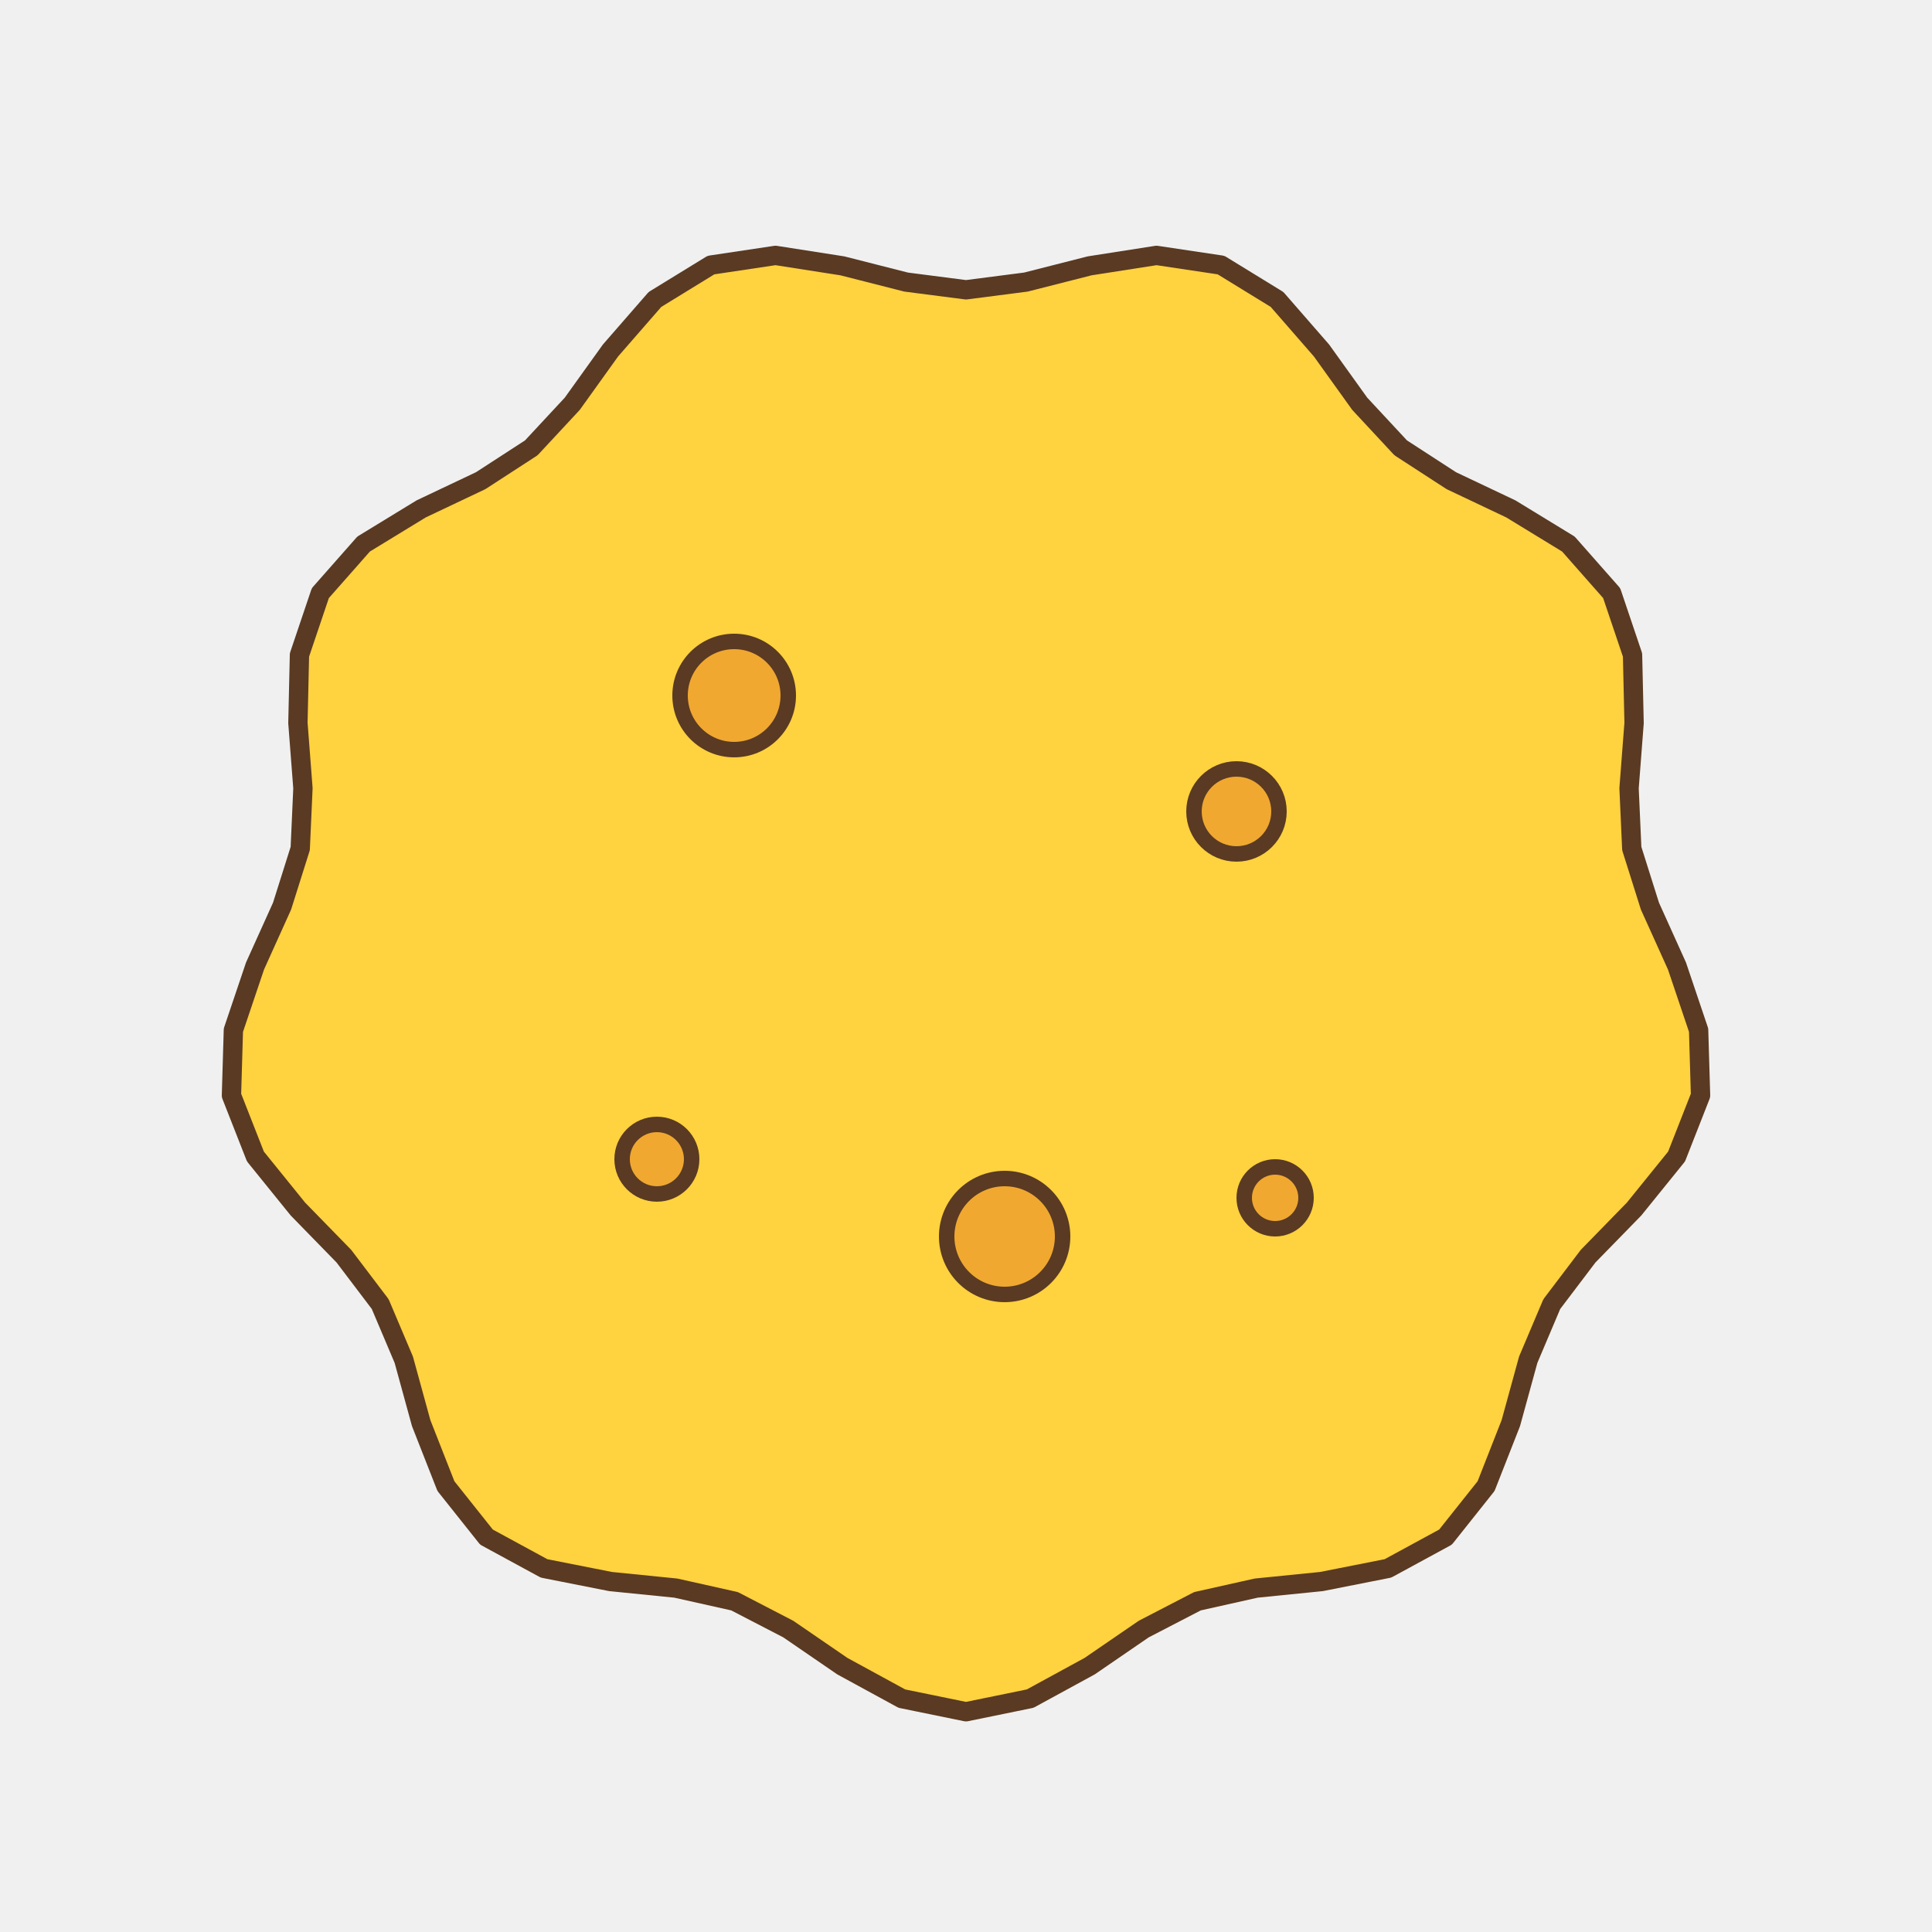
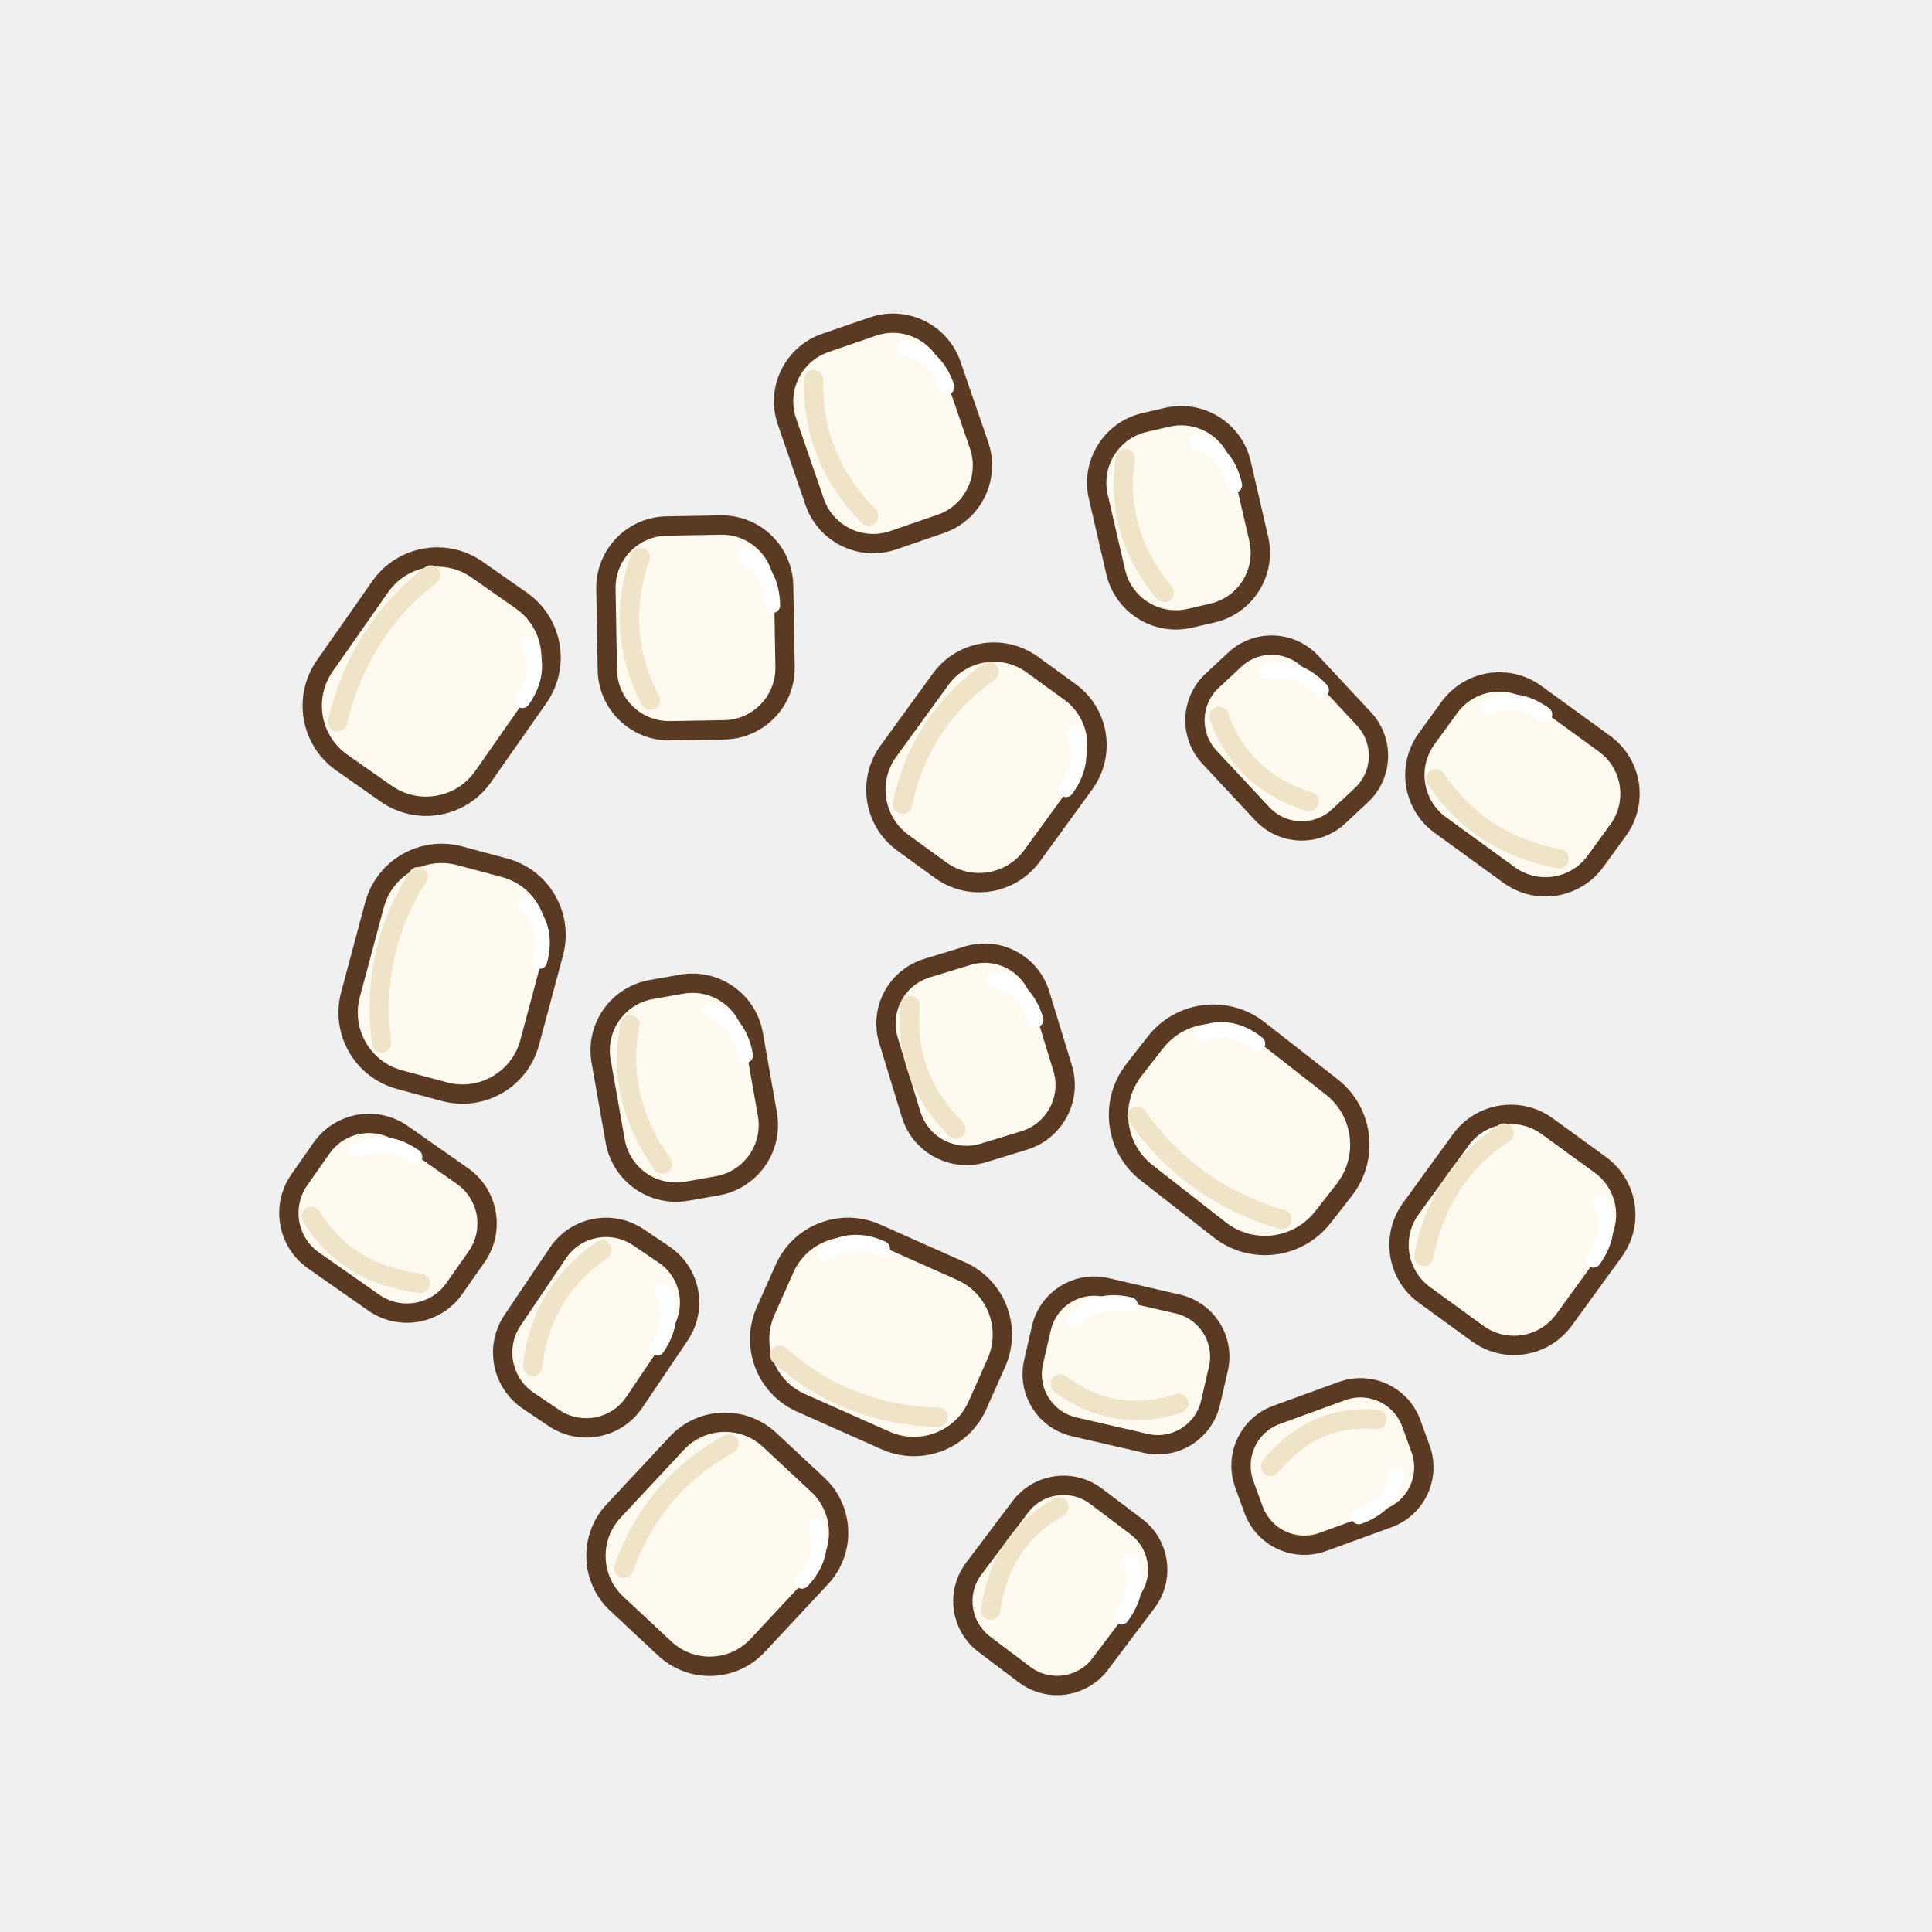
<svg xmlns="http://www.w3.org/2000/svg" width="500" height="500" viewBox="0 0 500 500">
-   <g stroke="#5a3a22" stroke-width="6" stroke-linejoin="round" stroke-linecap="round">
-     <path d="M434.0 250.0L439.6 266.6L440.1 283.5L433.9 299.3L422.9 312.9L411.0 325.1L401.6 337.5L395.5 351.9L391.0 368.3L384.6 384.6L374.1 397.8L359.2 405.9L342.0 409.3L325.1 411.0L309.9 414.4L296.0 421.6L282.0 431.2L266.6 439.6L250.0 443.0L233.4 439.6L218.0 431.2L204.0 421.6L190.1 414.4L174.9 411.0L158.0 409.3L140.8 405.9L125.9 397.8L115.4 384.6L109.0 368.3L104.5 351.9L98.4 337.5L89.0 325.1L77.1 312.9L66.1 299.3L59.9 283.5L60.4 266.6L66.0 250.0L73.0 234.5L77.7 219.6L78.4 204.0L77.1 187.1L77.5 169.5L82.9 153.5L94.1 140.8L109.0 131.7L124.4 124.4L137.5 115.9L148.1 104.5L158.0 90.7L169.5 77.5L184.0 68.6L200.7 66.1L218.0 68.8L234.5 73.0L250.0 75.0L265.5 73.0L282.0 68.8L299.3 66.1L316.0 68.6L330.5 77.5L342.0 90.7L351.9 104.5L362.5 115.9L375.6 124.4L391.0 131.7L405.9 140.8L417.1 153.5L422.5 169.5L422.9 187.1L421.6 204.0L422.3 219.6L427.0 234.5L434.0 250.0Z" fill="#ffd23f" stroke-width="5" />
-     <circle cx="190" cy="180" r="14" fill="#f0a830" stroke-width="4" />
-     <circle cx="320" cy="210" r="11" fill="#f0a830" stroke-width="4" />
-     <circle cx="260" cy="320" r="15" fill="#f0a830" stroke-width="4" />
-     <circle cx="170" cy="300" r="9" fill="#f0a830" stroke-width="4" />
-     <circle cx="330" cy="310" r="8" fill="#f0a830" stroke-width="4" />
+   <g stroke="#5a3a22" stroke-width="5" stroke-linejoin="round" stroke-linecap="round">
+     <g transform="translate(274 410) rotate(127)">
+       <rect x="-24" y="-21" width="48" height="41" rx="14" fill="#fffaf0" />
+       <path d="M-16 12 q16 7 32 -2" fill="none" stroke="#efe3c8" stroke-width="5" />
+       <path d="M-16 -11 q4 -7 13 -7" fill="none" stroke="#fff" stroke-width="4" />
+     </g>
+     <g transform="translate(321 292) rotate(38)">
+       <rect x="-31" y="-23" width="62" height="47" rx="19" fill="#fffaf0" />
+       <path d="M-23 14 q23 7 46 -2" fill="none" stroke="#efe3c8" stroke-width="5" />
+       <path d="M-23 -13 q4 -7 13 -7" fill="none" stroke="#fff" stroke-width="4" />
+     </g>
+     <g transform="translate(180 163) rotate(89)">
+       <rect x="-27" y="-23" width="53" height="46" rx="16" fill="#fffaf0" />
+       <path d="M-19 14 q19 7 37 -2" fill="none" stroke="#efe3c8" stroke-width="5" />
+       <path d="M-19 -13 q4 -7 13 -7" fill="none" stroke="#fff" stroke-width="4" />
+     </g>
+     <g transform="translate(252 273) rotate(73)">
+       <rect x="-25" y="-21" width="50" height="41" rx="15" fill="#fffaf0" />
+       <path d="M-17 12 q17 7 34 -2" fill="none" stroke="#efe3c8" stroke-width="5" />
+       <path d="M-17 -11 q4 -7 13 -7" fill="none" stroke="#fff" stroke-width="4" />
+     </g>
+     <g transform="translate(333 191) rotate(47)">
+       <rect x="-24" y="-18" width="48" height="36" rx="14" fill="#fffaf0" />
+       <path d="M-16 9 q16 7 32 -2" fill="none" stroke="#efe3c8" stroke-width="5" />
+       <path d="M-16 -8 q4 -7 13 -7" fill="none" stroke="#fff" stroke-width="4" />
+     </g>
+     <g transform="translate(154 344) rotate(124)">
+       <rect x="-26" y="-19" width="51" height="38" rx="15" fill="#fffaf0" />
+       <path d="M-18 10 q18 7 35 -2" fill="none" stroke="#efe3c8" stroke-width="5" />
+       <path d="M-18 -9 q4 -7 13 -7" fill="none" stroke="#fff" stroke-width="4" />
+     </g>
+     <g transform="translate(117 252) rotate(105)">
+       <rect x="-30" y="-24" width="60" height="48" rx="18" fill="#fffaf0" />
+       <path d="M-22 15 q22 7 44 -2" fill="none" stroke="#efe3c8" stroke-width="5" />
+       <path d="M-22 -14 q4 -7 13 -7" fill="none" stroke="#fff" stroke-width="4" />
+     </g>
+     <g transform="translate(228 346) rotate(24)">
+       <rect x="-30" y="-24" width="60" height="48" rx="18" fill="#fffaf0" />
+       <path d="M-22 15 q22 7 44 -2" fill="none" stroke="#efe3c8" stroke-width="5" />
+       <path d="M-22 -14 q4 -7 13 -7" fill="none" stroke="#fff" stroke-width="4" />
+     </g>
+     <g transform="translate(255 199) rotate(126)">
+       <rect x="-29" y="-23" width="57" height="46" rx="17" fill="#fffaf0" />
+       <path d="M-21 14 q21 7 41 -2" fill="none" stroke="#efe3c8" stroke-width="5" />
+       <path d="M-21 -13 q4 -7 13 -7" fill="none" stroke="#fff" stroke-width="4" />
+     </g>
+     <g transform="translate(394 203) rotate(36)">
+       <rect x="-27" y="-21" width="54" height="42" rx="16" fill="#fffaf0" />
+       <path d="M-19 12 q19 7 38 -2" fill="none" stroke="#efe3c8" stroke-width="5" />
+       <path d="M-19 -11 q4 -7 13 -7" fill="none" stroke="#fff" stroke-width="4" />
+     </g>
+     <g transform="translate(391 318) rotate(126)">
+       <rect x="-27" y="-25" width="54" height="49" rx="16" fill="#fffaf0" />
+       <path d="M-19 16 q19 7 38 -2" fill="none" stroke="#efe3c8" stroke-width="5" />
+       <path d="M-19 -15 q4 -7 13 -7" fill="none" stroke="#fff" stroke-width="4" />
+     </g>
+     <g transform="translate(177 281) rotate(80)">
+       <rect x="-26" y="-20" width="53" height="40" rx="16" fill="#fffaf0" />
+       <path d="M-18 11 q18 7 37 -2" fill="none" stroke="#efe3c8" stroke-width="5" />
+       <path d="M-18 -10 q4 -7 13 -7" fill="none" stroke="#fff" stroke-width="4" />
+     </g>
+     <g transform="translate(229 112) rotate(71)">
+       <rect x="-27" y="-22" width="54" height="45" rx="16" fill="#fffaf0" />
+       <path d="M-19 13 q19 7 38 -2" fill="none" stroke="#efe3c8" stroke-width="5" />
+       <path d="M-19 -12 q4 -7 13 -7" fill="none" stroke="#fff" stroke-width="4" />
+     </g>
+     <g transform="translate(305 134) rotate(77)">
+       <rect x="-26" y="-19" width="52" height="38" rx="16" fill="#fffaf0" />
+       <path d="M-18 10 q18 7 36 -2" fill="none" stroke="#efe3c8" stroke-width="5" />
+       <path d="M-18 -9 q4 -7 13 -7" fill="none" stroke="#fff" stroke-width="4" />
+     </g>
+     <g transform="translate(112 176) rotate(125)">
+       <rect x="-30" y="-25" width="61" height="50" rx="18" fill="#fffaf0" />
+       <path d="M-22 16 q22 7 45 -2" fill="none" stroke="#efe3c8" stroke-width="5" />
+       <path d="M-22 -15 q4 -7 13 -7" fill="none" stroke="#fff" stroke-width="4" />
+     </g>
+     <g transform="translate(186 400) rotate(133)">
+       <rect x="-29" y="-25" width="58" height="51" rx="17" fill="#fffaf0" />
+       <path d="M-21 16 q21 7 42 -2" fill="none" stroke="#efe3c8" stroke-width="5" />
+       <path d="M-21 -15 q4 -7 13 -7" fill="none" stroke="#fff" stroke-width="4" />
+     </g>
+     <g transform="translate(345 380) rotate(160)">
+       <rect x="-23" y="-17" width="46" height="35" rx="14" fill="#fffaf0" />
+       <path d="M-15 8 q15 7 30 -2" fill="none" stroke="#efe3c8" stroke-width="5" />
+       <path d="M-15 -7 q4 -7 13 -7" fill="none" stroke="#fff" stroke-width="4" />
+     </g>
+     <g transform="translate(292 353) rotate(13)">
+       <rect x="-24" y="-18" width="47" height="37" rx="14" fill="#fffaf0" />
+       <path d="M-16 9 q16 7 31 -2" fill="none" stroke="#efe3c8" stroke-width="5" />
+       <path d="M-16 -8 q4 -7 13 -7" fill="none" stroke="#fff" stroke-width="4" />
+     </g>
+     <g transform="translate(100 315) rotate(35)">
+       <rect x="-24" y="-20" width="49" height="40" rx="15" fill="#fffaf0" />
+       <path d="M-16 11 q16 7 33 -2" fill="none" stroke="#efe3c8" stroke-width="5" />
+       <path d="M-16 -10 q4 -7 13 -7" fill="none" stroke="#fff" stroke-width="4" />
+     </g>
  </g>
</svg>
